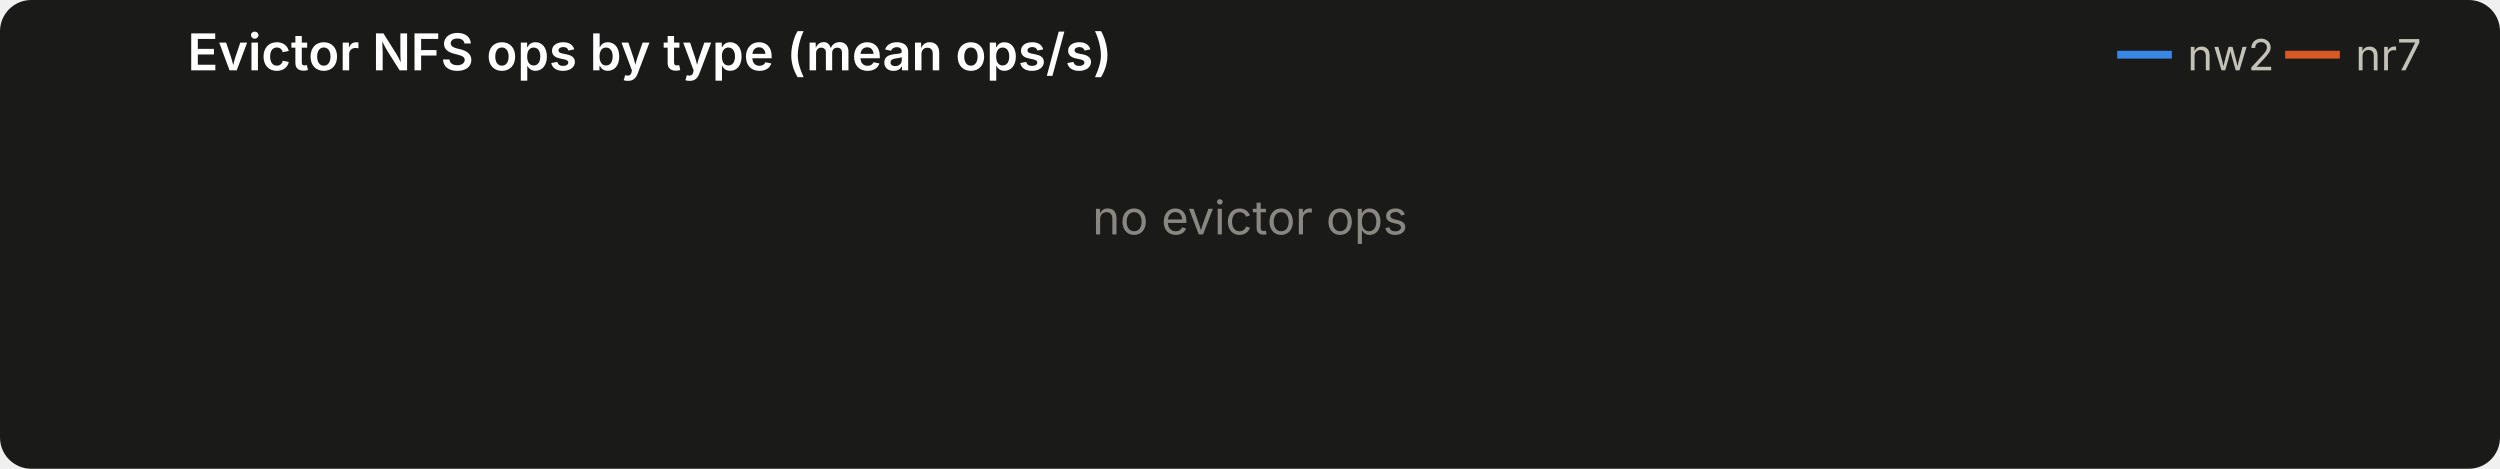
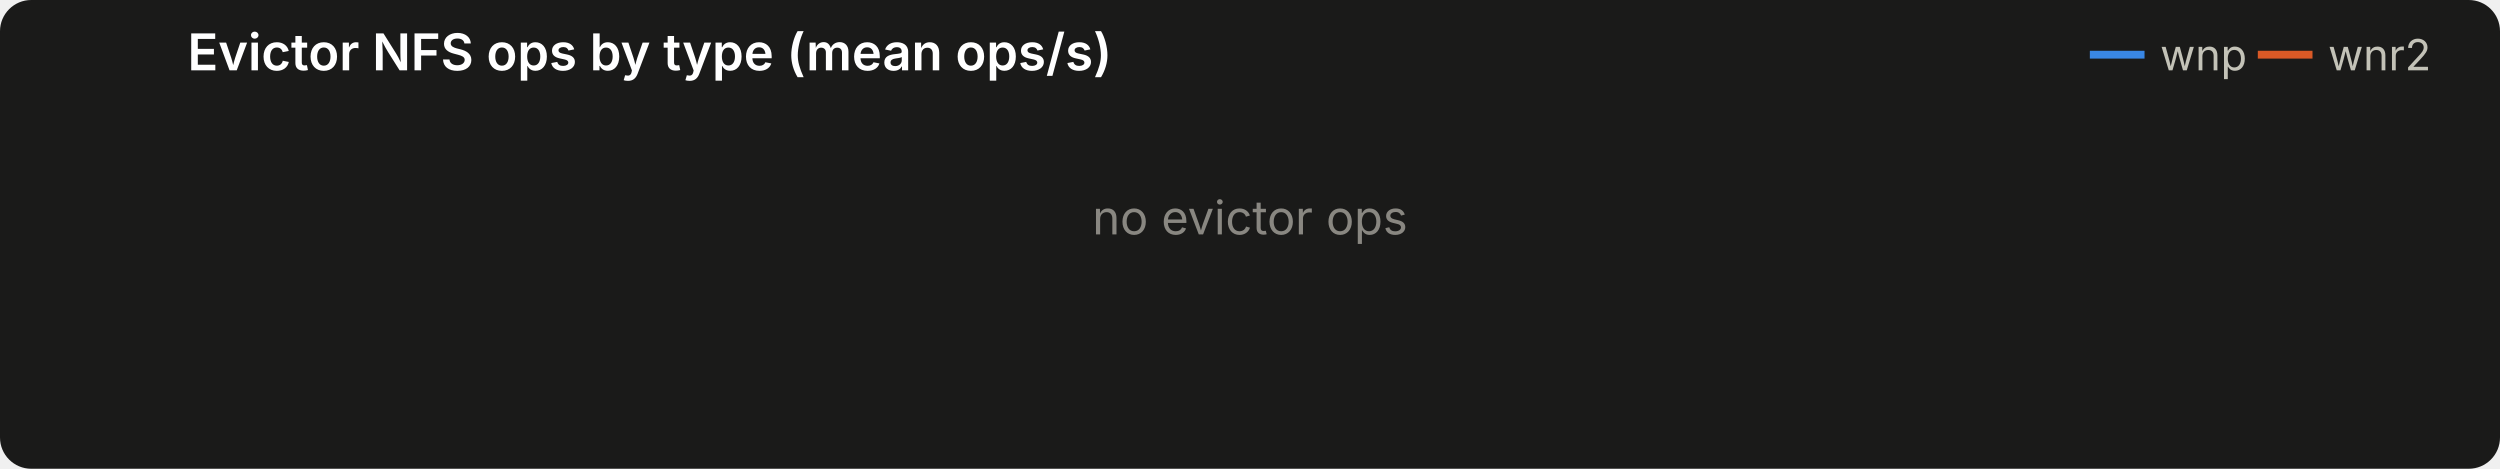
<svg xmlns="http://www.w3.org/2000/svg" viewBox="0 0 640 120" width="640" height="120" font-family="system-ui, -apple-system, Segoe UI, sans-serif" role="img" aria-label="Evictor NFS ops by type (mean ops/s)">
  <rect width="640" height="120" rx="8" fill="#1a1a19" />
  <text x="48" y="18" font-size="13" font-weight="600" fill="#ffffff">Evictor NFS ops by type (mean ops/s)</text>
-   <line x1="585" x2="599" y1="14" y2="14" stroke="#d95926" stroke-width="2" />
-   <text x="603" y="18" font-size="11" fill="#c3c2b7">nr7</text>
-   <line x1="542" x2="556" y1="14" y2="14" stroke="#3987e5" stroke-width="2" />
-   <text x="560" y="18" font-size="11" fill="#c3c2b7">nw2</text>
+   <line x1="578" x2="592" y1="14" y2="14" stroke="#d95926" stroke-width="2" />
+   <text x="596" y="18" font-size="11" fill="#c3c2b7">wnr2</text>
+   <line x1="535" x2="549" y1="14" y2="14" stroke="#3987e5" stroke-width="2" />
+   <text x="553" y="18" font-size="11" fill="#c3c2b7">wnp</text>
  <text x="320.0" y="60.0" text-anchor="middle" font-size="12" fill="#898781">no evictor ops</text>
</svg>
